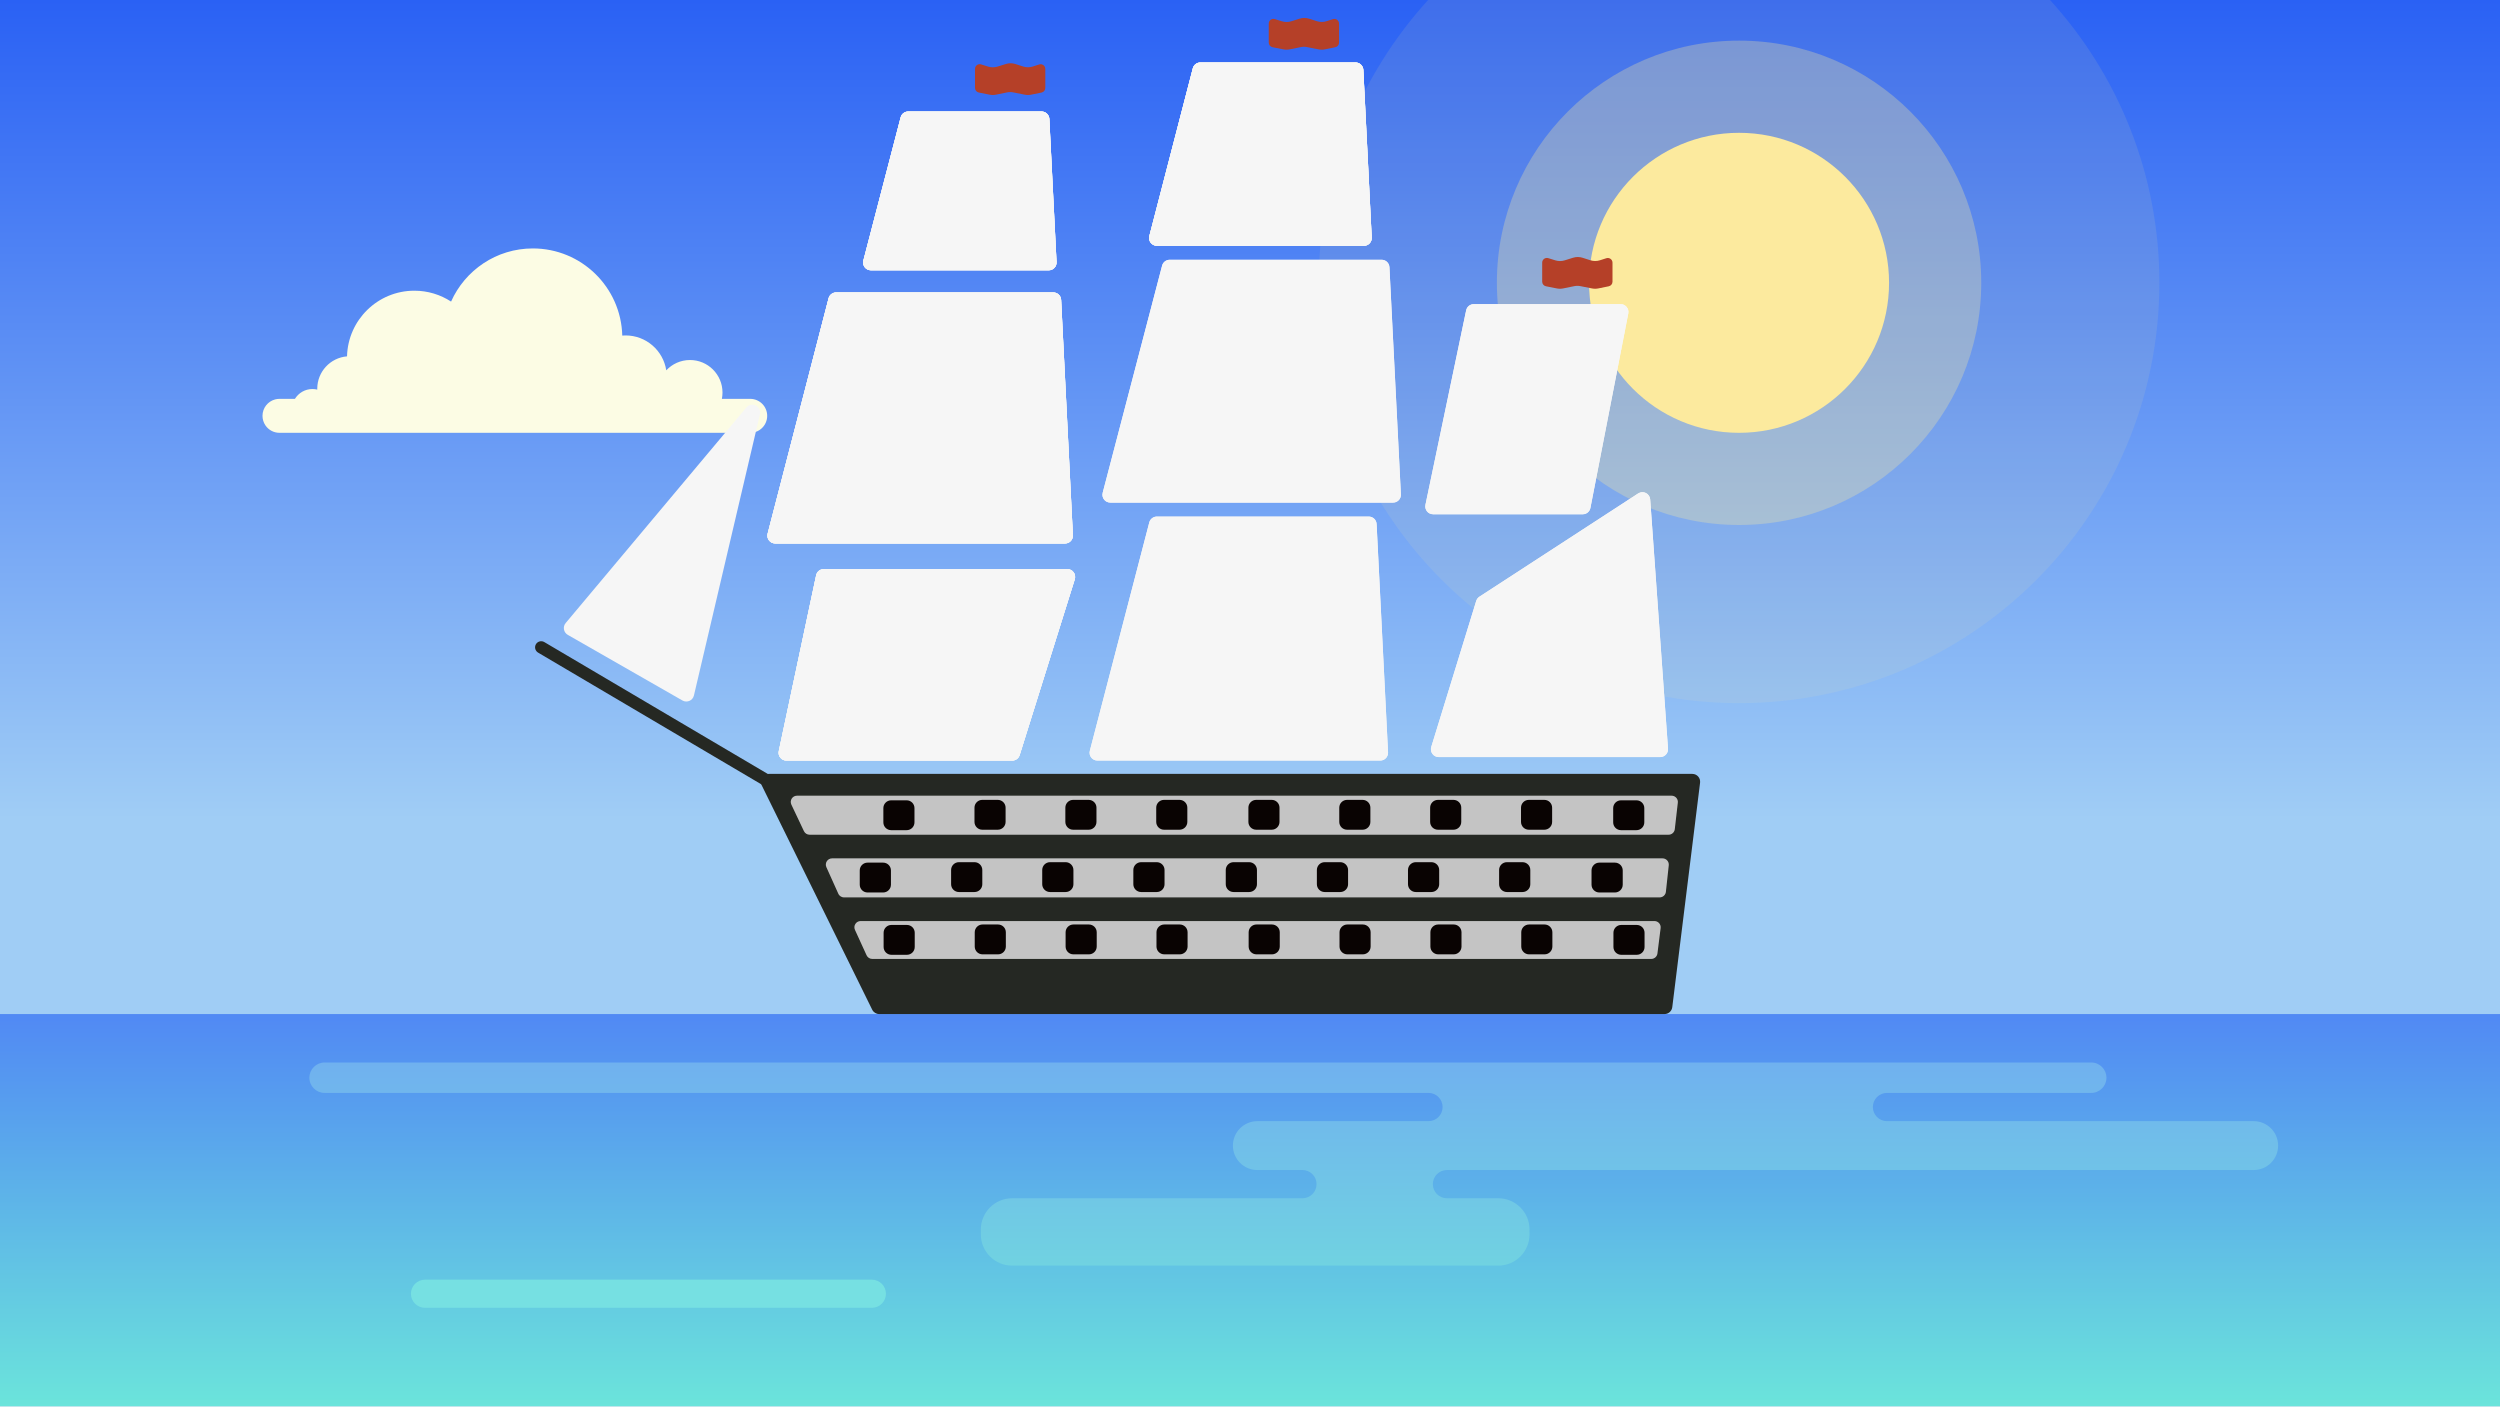
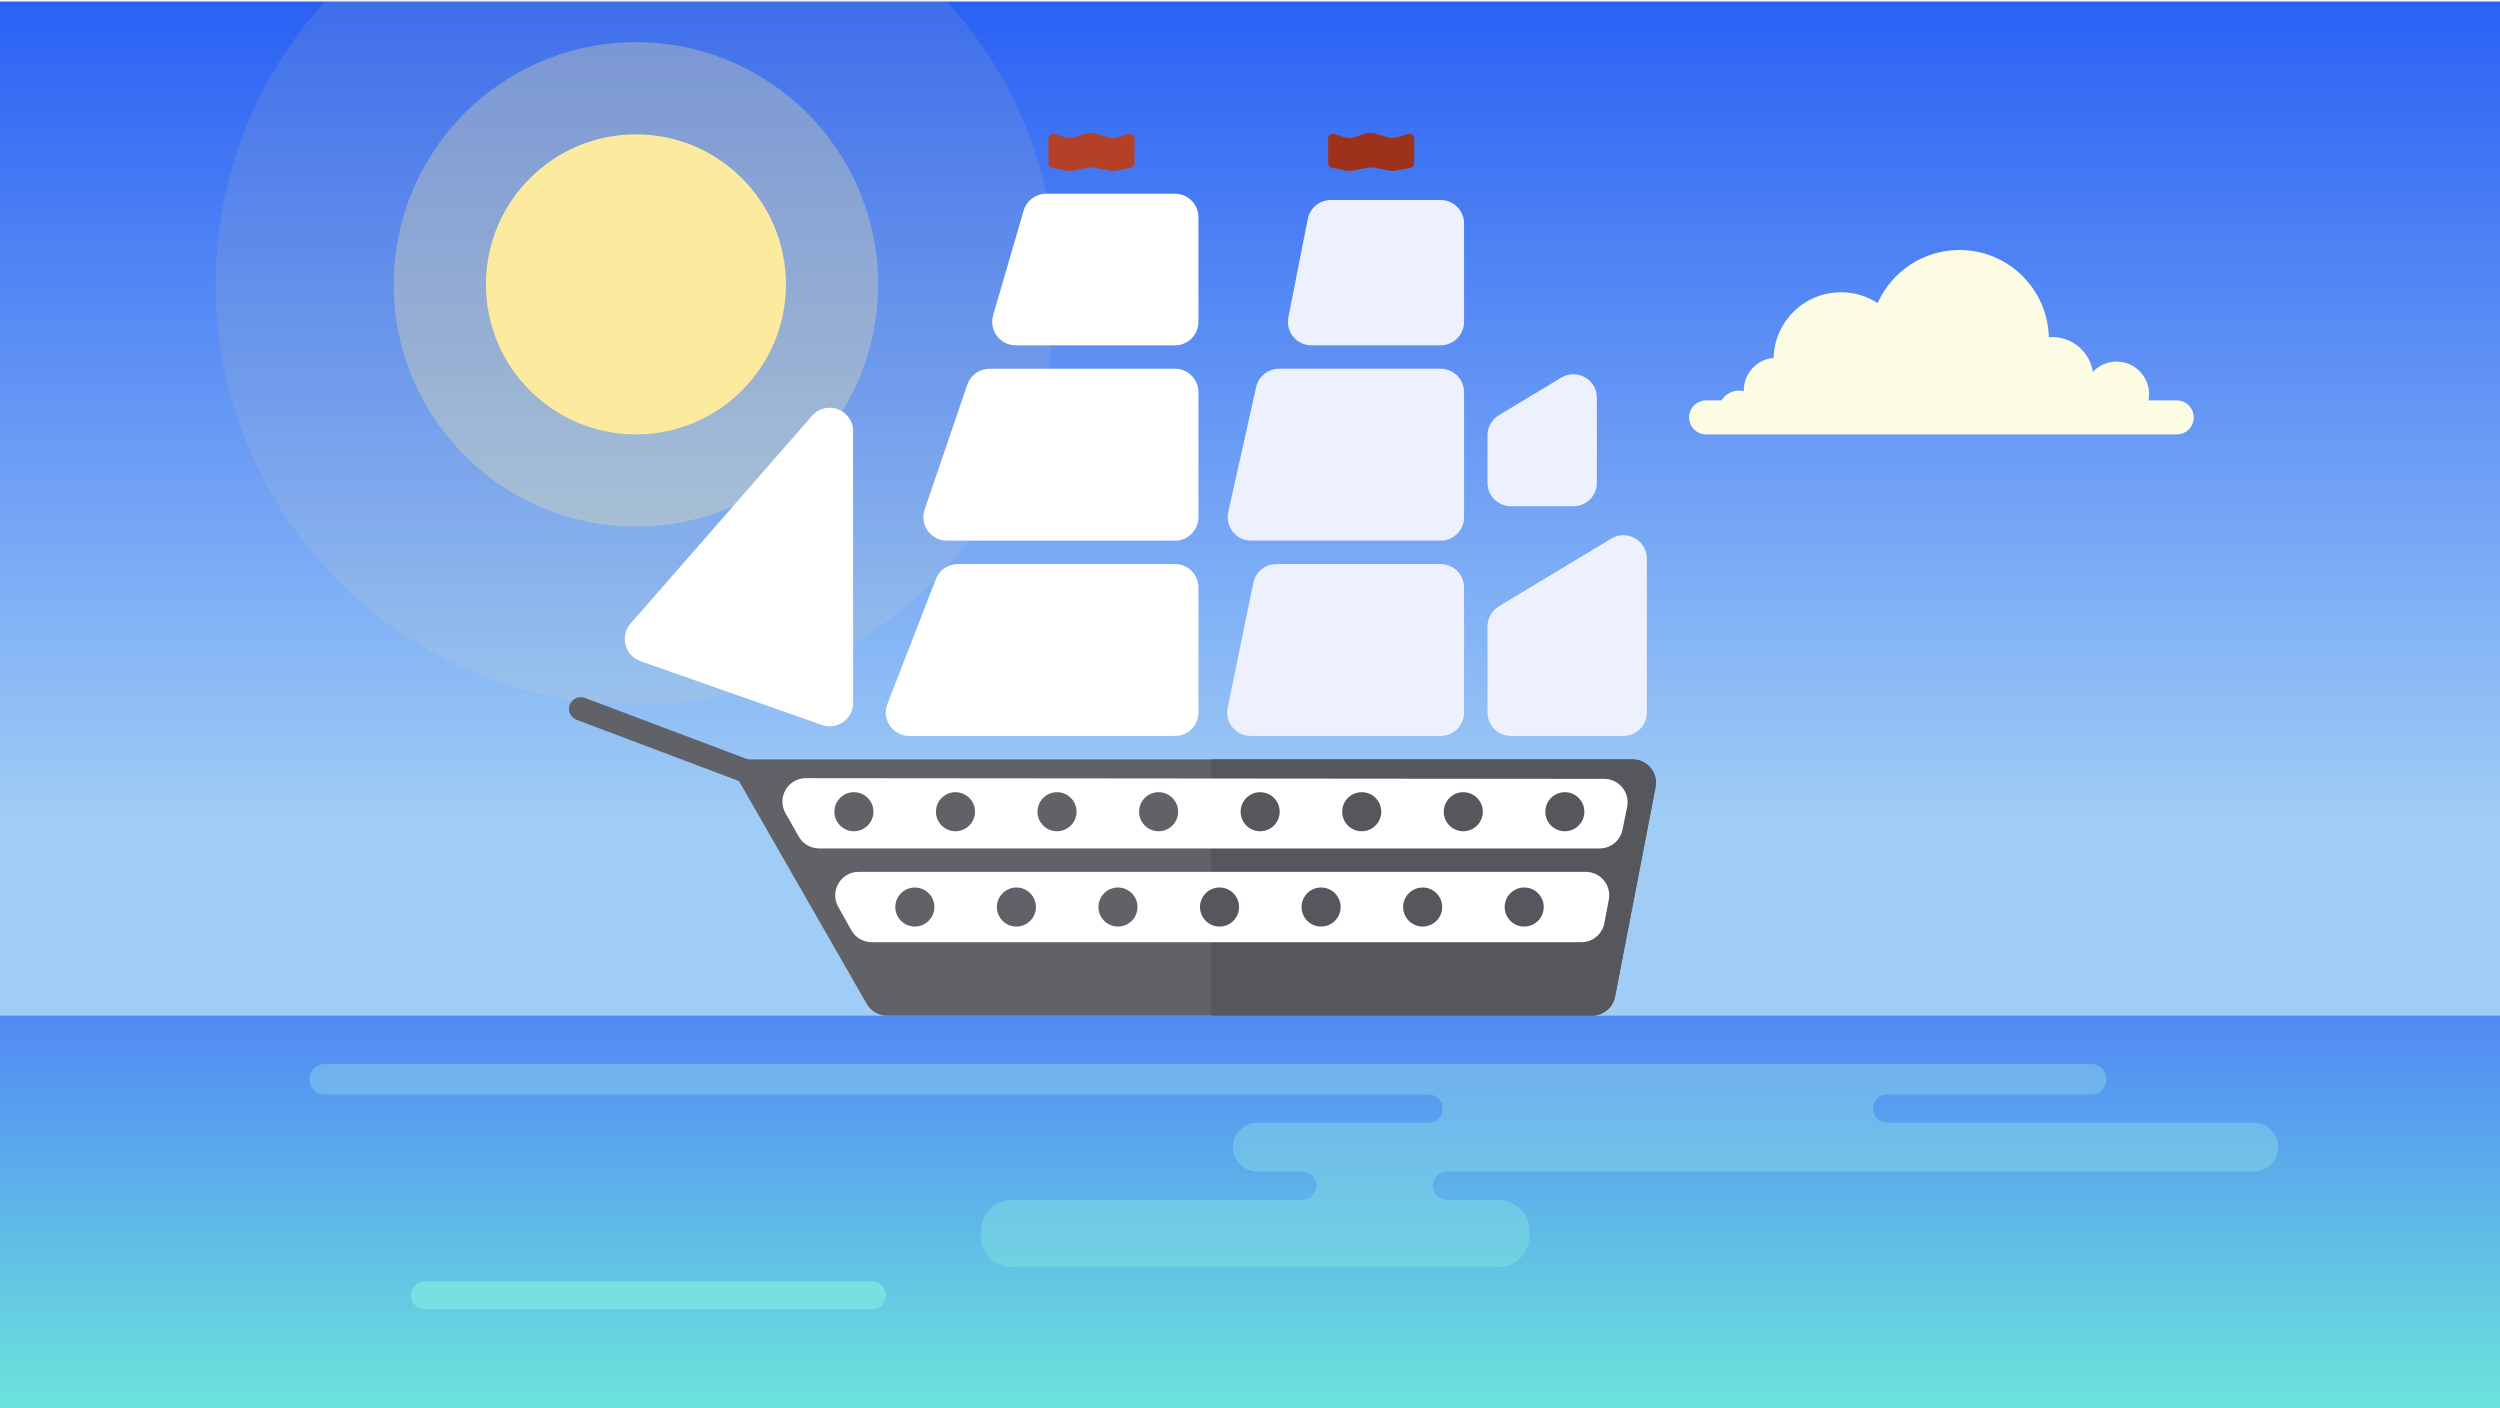
- <svg xmlns="http://www.w3.org/2000/svg" width="1600" height="900" viewBox="0 0 1600 900" fill="none">
-   <rect width="1600" height="900" fill="url(#paint0_linear_8_524)" />
-   <path d="M0 649H1600V900H0V649Z" fill="url(#paint1_linear_8_524)" />
-   <circle cx="1113" cy="181" r="96" fill="#FCEA9E" />
-   <circle opacity="0.3" cx="1113" cy="181" r="155" fill="#FCEA9E" />
-   <path opacity="0.1" d="M1382 181C1382 329.565 1261.56 450 1113 450C964.435 450 844 329.565 844 181C844 111.297 870.511 47.786 914 7.55787e-05C914 7.55787e-05 1036.64 0 1115.5 0C1194.36 0 1312 7.55787e-05 1312 7.55787e-05C1355.49 47.786 1382 111.297 1382 181Z" fill="#FCEA9E" />
-   <path d="M178.862 277H480.142C486.138 277 491 272.135 491 266.133C491 260.132 486.138 255.267 480.142 255.267H462.005C462.254 253.957 462.397 252.605 462.397 251.22C462.397 239.728 453.083 230.412 441.601 230.412C435.605 230.412 430.208 232.952 426.407 237.012C424.471 224.365 413.551 214.678 400.365 214.678C399.66 214.678 398.955 214.715 398.25 214.771C397.456 183.834 372.137 159 341.02 159C317.68 159 297.604 172.975 288.691 193.015C281.931 188.614 273.868 186.047 265.202 186.047C241.759 186.047 222.698 204.761 222.1 228.07C211.431 228.956 203.045 237.895 203.045 248.799C203.045 248.92 203.049 249.039 203.053 249.159C203.056 249.224 203.058 249.29 203.059 249.355C202.066 249.116 201.036 248.976 199.971 248.976C195.222 248.976 191.074 251.497 188.755 255.267H178.862C177.906 255.267 176.978 255.391 176.095 255.623C171.436 256.847 168 261.089 168 266.133C168 268.406 168.697 270.516 169.89 272.26C171.846 275.121 175.135 277 178.862 277Z" fill="#FCFCE4" />
-   <path d="M1338.4 680H207.733C202.357 680 198 684.357 198 689.733C198 695.108 202.357 699.465 207.733 699.465H914.227C919.219 699.465 923.265 703.511 923.265 708.503C923.265 713.494 919.219 717.54 914.227 717.54H804.701C796.063 717.54 789.06 724.543 789.06 733.182C789.06 741.82 796.063 748.824 804.701 748.824H833.565C838.556 748.824 842.603 752.87 842.603 757.861C842.603 762.852 838.556 766.898 833.565 766.898H647.735C636.689 766.898 627.735 775.853 627.735 786.898V790C627.735 801.046 636.689 810 647.735 810H958.894C969.94 810 978.894 801.046 978.894 790V786.898C978.894 775.853 969.94 766.898 958.894 766.898H926.044C921.053 766.898 917.007 762.852 917.007 757.861C917.007 752.87 921.053 748.824 926.044 748.824H1442.36C1451 748.824 1458 741.82 1458 733.182C1458 724.543 1451 717.54 1442.36 717.54H1207.67C1202.68 717.54 1198.63 713.494 1198.63 708.503C1198.63 703.511 1202.68 699.465 1207.67 699.465H1338.4C1343.78 699.465 1348.13 695.108 1348.13 689.733C1348.13 684.357 1343.78 680 1338.4 680Z" fill="url(#paint2_linear_8_524)" />
-   <path d="M263 828C263 823.029 267.029 819 272 819H558C562.971 819 567 823.029 567 828C567 832.971 562.971 837 558 837H272C267.029 837 263 832.971 263 828Z" fill="#76E0E2" />
-   <path d="M487.452 502.505C485.816 499.182 488.234 495.296 491.938 495.296H1083.09C1086.1 495.296 1088.42 497.928 1088.05 500.911L1070.25 644.615C1069.94 647.119 1067.81 649 1065.29 649H562.701C560.796 649 559.057 647.918 558.215 646.209L487.452 502.505Z" fill="#252823" />
-   <path d="M344.371 417.665C342.509 416.567 341.891 414.167 342.989 412.306C344.088 410.444 346.487 409.825 348.349 410.924L503.405 502.421C505.266 503.52 505.885 505.919 504.787 507.781C503.688 509.643 501.288 510.261 499.427 509.163L344.371 417.665Z" fill="#252823" />
-   <path d="M944.783 384.599C945.128 383.48 945.854 382.518 946.835 381.879L1048.42 315.815C1051.61 313.739 1055.86 315.852 1056.13 319.65L1067.53 479.159C1067.74 482.054 1065.45 484.516 1062.54 484.516H920.786C917.422 484.516 915.017 481.26 916.007 478.044L944.783 384.599Z" fill="#F6F6F6" />
-   <path d="M944.783 384.599C945.128 383.48 945.854 382.518 946.835 381.879L1048.42 315.815C1051.61 313.739 1055.86 315.852 1056.13 319.65L1067.53 479.159C1067.74 482.054 1065.45 484.516 1062.54 484.516H920.786C917.422 484.516 915.017 481.26 916.007 478.044L944.783 384.599Z" fill="#F6F6F6" />
-   <path d="M938.344 198.622C938.829 196.306 940.871 194.647 943.238 194.647H1037.19C1040.34 194.647 1042.7 197.515 1042.1 200.602L1017.86 325.078C1017.41 327.427 1015.35 329.122 1012.96 329.122H917.182C914.009 329.122 911.638 326.204 912.288 323.098L938.344 198.622Z" fill="#F6F6F6" />
-   <path d="M938.344 198.622C938.829 196.306 940.871 194.647 943.238 194.647H1037.19C1040.34 194.647 1042.7 197.515 1042.1 200.602L1017.86 325.078C1017.41 327.427 1015.35 329.122 1012.96 329.122H917.182C914.009 329.122 911.638 326.204 912.288 323.098L938.344 198.622Z" fill="#F6F6F6" />
-   <path d="M743.761 169.992C744.337 167.792 746.324 166.257 748.598 166.257H884.245C886.908 166.257 889.104 168.346 889.238 171.006L896.567 316.4C896.711 319.256 894.434 321.651 891.574 321.651H710.56C707.285 321.651 704.894 318.554 705.723 315.386L743.761 169.992Z" fill="#F6F6F6" />
-   <path d="M743.761 169.992C744.337 167.792 746.324 166.257 748.598 166.257H884.245C886.908 166.257 889.104 168.346 889.238 171.006L896.567 316.4C896.711 319.256 894.434 321.651 891.574 321.651H710.56C707.285 321.651 704.894 318.554 705.723 315.386L743.761 169.992Z" fill="#F6F6F6" />
-   <path d="M735.547 334.356C736.12 332.154 738.109 330.616 740.385 330.616H876.026C878.69 330.616 880.886 332.705 881.019 335.366L888.351 481.507C888.494 484.363 886.217 486.757 883.357 486.757H702.335C699.062 486.757 696.671 483.665 697.496 480.497L735.547 334.356Z" fill="#F6F6F6" />
-   <path d="M735.547 334.356C736.12 332.154 738.109 330.616 740.385 330.616H876.026C878.69 330.616 880.886 332.705 881.019 335.366L888.351 481.507C888.494 484.363 886.217 486.757 883.357 486.757H702.335C699.062 486.757 696.671 483.665 697.496 480.497L735.547 334.356Z" fill="#F6F6F6" />
-   <path d="M763.409 43.745C763.98 41.54 765.971 40 768.249 40H867.539C870.204 40 872.4 42.089 872.533 44.751L877.893 152.043C878.036 154.899 875.759 157.292 872.899 157.292H740.43C737.159 157.292 734.769 154.204 735.59 151.038L763.409 43.745Z" fill="#F6F6F6" />
-   <path d="M763.409 43.745C763.98 41.54 765.971 40 768.249 40H867.539C870.204 40 872.4 42.089 872.533 44.751L877.893 152.043C878.036 154.899 875.759 157.292 872.899 157.292H740.43C737.159 157.292 734.769 154.204 735.59 151.038L763.409 43.745Z" fill="#F6F6F6" />
-   <path d="M763.409 43.745C763.98 41.54 765.971 40 768.249 40H867.539C870.204 40 872.4 42.089 872.533 44.751L877.893 152.043C878.036 154.899 875.759 157.292 872.899 157.292H740.43C737.159 157.292 734.769 154.204 735.59 151.038L763.409 43.745Z" fill="#F6F6F6" />
-   <path d="M763.409 43.745C763.98 41.54 765.971 40 768.249 40H867.539C870.204 40 872.4 42.089 872.533 44.751L877.893 152.043C878.036 154.899 875.759 157.292 872.899 157.292H740.43C737.159 157.292 734.769 154.204 735.59 151.038L763.409 43.745Z" fill="#F6F6F6" />
-   <path d="M576.429 75.117C577.003 72.915 578.992 71.378 581.267 71.378H666.585C669.249 71.378 671.445 73.466 671.579 76.127L676.177 167.731C676.321 170.587 674.044 172.981 671.184 172.981H557.4C554.127 172.981 551.737 169.888 552.562 166.721L576.429 75.117Z" fill="#F6F6F6" />
-   <path d="M576.429 75.117C577.003 72.915 578.992 71.378 581.267 71.378H666.585C669.249 71.378 671.445 73.466 671.579 76.127L676.177 167.731C676.321 170.587 674.044 172.981 671.184 172.981H557.4C554.127 172.981 551.737 169.888 552.562 166.721L576.429 75.117Z" fill="#F6F6F6" />
-   <path d="M576.429 75.117C577.003 72.915 578.992 71.378 581.267 71.378H666.585C669.249 71.378 671.445 73.466 671.579 76.127L676.177 167.731C676.321 170.587 674.044 172.981 671.184 172.981H557.4C554.127 172.981 551.737 169.888 552.562 166.721L576.429 75.117Z" fill="#F6F6F6" />
-   <path d="M576.429 75.117C577.003 72.915 578.992 71.378 581.267 71.378H666.585C669.249 71.378 671.445 73.466 671.579 76.127L676.177 167.731C676.321 170.587 674.044 172.981 671.184 172.981H557.4C554.127 172.981 551.737 169.888 552.562 166.721L576.429 75.117Z" fill="#F6F6F6" />
-   <path d="M530.299 190.922C530.871 188.717 532.861 187.176 535.14 187.176H674.128C676.793 187.176 678.989 189.266 679.122 191.927L686.639 342.55C686.781 345.406 684.504 347.799 681.645 347.799H496.13C492.86 347.799 490.47 344.712 491.29 341.546L530.299 190.922Z" fill="#F6F6F6" />
-   <path d="M530.299 190.922C530.871 188.717 532.861 187.176 535.14 187.176H674.128C676.793 187.176 678.989 189.266 679.122 191.927L686.639 342.55C686.781 345.406 684.504 347.799 681.645 347.799H496.13C492.86 347.799 490.47 344.712 491.29 341.546L530.299 190.922Z" fill="#F6F6F6" />
-   <path d="M530.299 190.922C530.871 188.717 532.861 187.176 535.14 187.176H674.128C676.793 187.176 678.989 189.266 679.122 191.927L686.639 342.55C686.781 345.406 684.504 347.799 681.645 347.799H496.13C492.86 347.799 490.47 344.712 491.29 341.546L530.299 190.922Z" fill="#F6F6F6" />
-   <path d="M530.299 190.922C530.871 188.717 532.861 187.176 535.14 187.176H674.128C676.793 187.176 678.989 189.266 679.122 191.927L686.639 342.55C686.781 345.406 684.504 347.799 681.645 347.799H496.13C492.86 347.799 490.47 344.712 491.29 341.546L530.299 190.922Z" fill="#F6F6F6" />
-   <path d="M522.346 368.196C522.837 365.886 524.876 364.235 527.236 364.235H683.081C686.456 364.235 688.862 367.511 687.852 370.731L652.568 483.253C651.914 485.338 649.982 486.757 647.797 486.757H503.315C500.135 486.757 497.763 483.828 498.425 480.718L522.346 368.196Z" fill="#F6F6F6" />
-   <path d="M522.346 368.196C522.837 365.886 524.876 364.235 527.236 364.235H683.081C686.456 364.235 688.862 367.511 687.852 370.731L652.568 483.253C651.914 485.338 649.982 486.757 647.797 486.757H503.315C500.135 486.757 497.763 483.828 498.425 480.718L522.346 368.196Z" fill="#F6F6F6" />
-   <path d="M522.346 368.196C522.837 365.886 524.876 364.235 527.236 364.235H683.081C686.456 364.235 688.862 367.511 687.852 370.731L652.568 483.253C651.914 485.338 649.982 486.757 647.797 486.757H503.315C500.135 486.757 497.763 483.828 498.425 480.718L522.346 368.196Z" fill="#F6F6F6" />
-   <path d="M522.346 368.196C522.837 365.886 524.876 364.235 527.236 364.235H683.081C686.456 364.235 688.862 367.511 687.852 370.731L652.568 483.253C651.914 485.338 649.982 486.757 647.797 486.757H503.315C500.135 486.757 497.763 483.828 498.425 480.718L522.346 368.196Z" fill="#F6F6F6" />
-   <path d="M477.661 260.81C481.045 256.774 487.564 260.038 486.36 265.165L444.111 445.117C443.347 448.373 439.663 449.975 436.76 448.313L363.372 406.304C360.668 404.756 360.023 401.14 362.024 398.752L477.661 260.81Z" fill="#F6F6F6" />
-   <path d="M528.423 555.198C527.083 552.22 529.261 548.851 532.527 548.851H1064.04C1066.72 548.851 1068.8 551.175 1068.51 553.837L1066.67 570.822C1066.42 573.106 1064.49 574.837 1062.2 574.837H540.17C538.399 574.837 536.793 573.798 536.066 572.183L528.423 555.198Z" fill="#C4C4C4" stroke="#252823" />
-   <rect x="550.234" y="552.082" width="19.967" height="19.109" rx="5" fill="#090302" />
-   <rect x="1018.58" y="552.082" width="19.967" height="19.109" rx="5" fill="#090302" />
-   <rect x="784.484" y="551.793" width="19.967" height="19.109" rx="5" fill="#090302" />
-   <rect x="667.023" y="551.793" width="19.967" height="19.109" rx="5" fill="#090302" />
-   <rect x="725.337" y="551.793" width="19.967" height="19.109" rx="5" fill="#090302" />
-   <rect x="608.708" y="551.793" width="19.967" height="19.109" rx="5" fill="#090302" />
-   <rect x="901.113" y="551.793" width="19.967" height="19.109" rx="5" fill="#090302" />
-   <rect x="959.427" y="551.793" width="19.967" height="19.109" rx="5" fill="#090302" />
-   <rect x="842.799" y="551.793" width="19.967" height="19.109" rx="5" fill="#090302" />
-   <path d="M546.718 595.335C545.356 592.355 547.534 588.965 550.811 588.965H1058.84C1061.55 588.965 1063.64 591.339 1063.3 594.026L1061.26 610.282C1060.98 612.533 1059.06 614.221 1056.8 614.221H558.241C556.48 614.221 554.881 613.193 554.149 611.592L546.718 595.335Z" fill="#C4C4C4" stroke="#252823" />
-   <rect x="565.51" y="591.962" width="19.914" height="19.109" rx="5" fill="#090302" />
-   <rect x="1032.6" y="591.962" width="19.914" height="19.109" rx="5" fill="#090302" />
-   <rect x="799.133" y="591.673" width="19.914" height="19.109" rx="5" fill="#090302" />
-   <rect x="681.985" y="591.673" width="19.914" height="19.109" rx="5" fill="#090302" />
-   <rect x="740.144" y="591.673" width="19.914" height="19.109" rx="5" fill="#090302" />
-   <rect x="623.827" y="591.673" width="19.914" height="19.109" rx="5" fill="#090302" />
-   <rect x="915.449" y="591.673" width="19.914" height="19.109" rx="5" fill="#090302" />
-   <rect x="973.607" y="591.673" width="19.914" height="19.109" rx="5" fill="#090302" />
-   <rect x="857.29" y="591.673" width="19.914" height="19.109" rx="5" fill="#090302" />
-   <path d="M506.016 515.163C504.602 512.177 506.78 508.737 510.083 508.737H1069.84C1072.53 508.737 1074.62 511.078 1074.31 513.748L1072.37 530.733C1072.11 533.006 1070.19 534.723 1067.9 534.723H518.125C516.386 534.723 514.803 533.72 514.058 532.148L506.016 515.163Z" fill="#C4C4C4" stroke="#252823" />
-   <rect x="565.349" y="512.202" width="19.914" height="19.109" rx="5" fill="#090302" />
-   <rect x="1032.44" y="512.202" width="19.914" height="19.109" rx="5" fill="#090302" />
-   <rect x="798.972" y="511.913" width="19.914" height="19.109" rx="5" fill="#090302" />
-   <rect x="681.824" y="511.913" width="19.914" height="19.109" rx="5" fill="#090302" />
-   <rect x="739.982" y="511.913" width="19.914" height="19.109" rx="5" fill="#090302" />
-   <rect x="623.666" y="511.913" width="19.914" height="19.109" rx="5" fill="#090302" />
-   <rect x="915.288" y="511.913" width="19.914" height="19.109" rx="5" fill="#090302" />
-   <rect x="973.446" y="511.913" width="19.914" height="19.109" rx="5" fill="#090302" />
-   <rect x="857.13" y="511.913" width="19.914" height="19.109" rx="5" fill="#090302" />
-   <path d="M987 168.077C987 166.054 988.961 164.611 990.892 165.212L995.434 166.627C997.371 167.231 999.446 167.231 1001.38 166.627L1006.8 164.94C1008.76 164.328 1010.87 164.337 1012.83 164.964L1017.86 166.576C1019.84 167.212 1021.98 167.212 1023.96 166.576L1028.08 165.255C1030.02 164.634 1032 166.079 1032 168.111V180.288C1032 181.714 1031 182.943 1029.6 183.228L1022.88 184.598C1021.58 184.863 1020.24 184.867 1018.94 184.609L1011.47 183.129C1010.17 182.871 1008.83 182.875 1007.53 183.14L1000.38 184.598C999.078 184.863 997.738 184.867 996.436 184.609L989.417 183.218C988.012 182.939 987 181.707 987 180.275V168.077Z" fill="#B54028" />
-   <path d="M812 15.077C812 13.054 813.961 11.611 815.892 12.213L820.434 13.627C822.371 14.231 824.446 14.231 826.383 13.627L831.8 11.94C833.764 11.328 835.868 11.337 837.826 11.964L842.857 13.576C844.842 14.212 846.975 14.212 848.96 13.576L853.085 12.255C855.021 11.634 857 13.079 857 15.111V27.288C857 28.714 855.996 29.943 854.599 30.228L847.879 31.598C846.578 31.863 845.238 31.867 843.936 31.609L836.472 30.129C835.17 29.871 833.83 29.875 832.53 30.14L825.379 31.598C824.078 31.863 822.738 31.867 821.436 31.609L814.417 30.218C813.012 29.939 812 28.707 812 27.275V15.077Z" fill="#B54028" />
-   <path d="M624 44.077C624 42.054 625.961 40.611 627.892 41.212L632.434 42.627C634.371 43.231 636.446 43.231 638.383 42.627L643.8 40.94C645.764 40.328 647.868 40.337 649.826 40.964L654.857 42.576C656.842 43.212 658.975 43.212 660.96 42.576L665.085 41.255C667.021 40.634 669 42.078 669 44.111V56.288C669 57.714 667.996 58.943 666.599 59.228L659.879 60.598C658.578 60.863 657.238 60.867 655.936 60.609L648.472 59.129C647.17 58.871 645.83 58.875 644.53 59.14L637.379 60.598C636.078 60.863 634.738 60.867 633.436 60.609L626.417 59.218C625.012 58.939 624 57.707 624 56.275V44.077Z" fill="#B54028" />
+ <svg xmlns="http://www.w3.org/2000/svg" width="1600" height="901" viewBox="0 0 1600 901" fill="none">
+   <rect y="1" width="1600" height="900" fill="url(#paint0_linear_1370_10280)" />
+   <path d="M0 650H1600V901H0V650Z" fill="url(#paint1_linear_1370_10280)" />
+   <circle cx="407" cy="182" r="96" fill="#FCEA9E" />
+   <circle opacity="0.3" cx="407" cy="182" r="155" fill="#FCEA9E" />
+   <path opacity="0.1" d="M676 182C676 330.565 555.565 451 407 451C258.435 451 138 330.565 138 182C138 112.297 164.511 48.786 208 1C208 1 330.638 1 409.5 1C488.362 1 606 1 606 1C649.489 48.786 676 112.297 676 182Z" fill="#FCEA9E" />
+   <path d="M1091.86 278H1393.14C1399.14 278 1404 273.135 1404 267.133C1404 261.132 1399.14 256.267 1393.14 256.267H1375C1375.25 254.957 1375.4 253.605 1375.4 252.22C1375.4 240.728 1366.08 231.412 1354.6 231.412C1348.61 231.412 1343.21 233.952 1339.41 238.012C1337.47 225.365 1326.55 215.678 1313.36 215.678C1312.66 215.678 1311.96 215.715 1311.25 215.771C1310.46 184.834 1285.14 160 1254.02 160C1230.68 160 1210.6 173.975 1201.69 194.015C1194.93 189.614 1186.87 187.047 1178.2 187.047C1154.76 187.047 1135.7 205.761 1135.1 229.07C1124.43 229.956 1116.05 238.895 1116.05 249.799C1116.05 249.92 1116.05 250.039 1116.05 250.159C1116.06 250.224 1116.06 250.29 1116.06 250.355C1115.07 250.116 1114.04 249.976 1112.97 249.976C1108.22 249.976 1104.07 252.497 1101.76 256.267H1091.86C1090.91 256.267 1089.98 256.391 1089.09 256.623C1084.44 257.847 1081 262.089 1081 267.133C1081 269.406 1081.7 271.516 1082.89 273.26C1084.85 276.121 1088.13 278 1091.86 278Z" fill="#FCFCE4" />
+   <path d="M1338.4 681H207.733C202.357 681 198 685.357 198 690.733C198 696.108 202.357 700.465 207.733 700.465H914.227C919.219 700.465 923.265 704.511 923.265 709.503C923.265 714.494 919.219 718.54 914.227 718.54H804.701C796.063 718.54 789.06 725.543 789.06 734.182C789.06 742.82 796.063 749.824 804.701 749.824H833.565C838.556 749.824 842.603 753.87 842.603 758.861C842.603 763.852 838.556 767.898 833.565 767.898H647.735C636.689 767.898 627.735 776.853 627.735 787.898V791C627.735 802.046 636.689 811 647.735 811H958.894C969.94 811 978.894 802.046 978.894 791V787.898C978.894 776.853 969.94 767.898 958.894 767.898H926.044C921.053 767.898 917.007 763.852 917.007 758.861C917.007 753.87 921.053 749.824 926.044 749.824H1442.36C1451 749.824 1458 742.82 1458 734.182C1458 725.543 1451 718.54 1442.36 718.54H1207.67C1202.68 718.54 1198.63 714.494 1198.63 709.503C1198.63 704.511 1202.68 700.465 1207.67 700.465H1338.4C1343.78 700.465 1348.13 696.108 1348.13 690.733C1348.13 685.357 1343.78 681 1338.4 681Z" fill="url(#paint2_linear_1370_10280)" />
+   <path d="M263 829C263 824.029 267.029 820 272 820H558C562.971 820 567 824.029 567 829C567 833.971 562.971 838 558 838H272C267.029 838 263 833.971 263 829Z" fill="#76E0E2" />
+   <path d="M465 486H1044.82C1054.25 486 1061.34 494.593 1059.55 503.848L1033.64 637.848C1032.27 644.903 1026.1 650 1018.91 650H567.695C562.32 650 557.355 647.123 554.682 642.459L465 486Z" fill="#616267" />
+   <path fill-rule="evenodd" clip-rule="evenodd" d="M775 650V486H1044.82C1054.25 486 1061.34 494.593 1059.55 503.848L1033.64 637.848C1032.27 644.903 1026.1 650 1018.91 650H775Z" fill="#55575C" />
+   <path d="M502.703 520.418C497.033 510.414 504.267 498.013 515.767 498.023L1026.68 498.483C1036.15 498.492 1043.25 507.172 1041.37 516.457L1038.43 530.974C1037.02 537.97 1030.87 543 1023.73 543H524.24C518.838 543 513.853 540.095 511.19 535.395L502.703 520.418Z" fill="white" />
+   <path d="M536.445 580.308C530.867 570.31 538.095 558 549.544 558H1014.9C1024.3 558 1031.38 566.547 1029.64 575.784L1026.81 590.784C1025.47 597.869 1019.28 603 1012.07 603H557.912C552.475 603 547.463 600.057 544.813 595.308L536.445 580.308Z" fill="white" />
+   <path d="M951.999 400.882C951.999 395.621 954.755 390.744 959.263 388.031L1031.26 344.687C1041.26 338.669 1054 345.869 1054 357.538V456C1054 464.284 1047.28 471 1039 471H966.999C958.715 471 951.999 464.284 951.999 456V400.882Z" fill="#EDF0FD" />
+   <path d="M951.999 278.587C951.999 273.324 954.757 268.446 959.267 265.733L999.267 241.673C1009.26 235.66 1022 242.86 1022 254.527V309C1022 317.284 1015.28 324 1007 324H966.999C958.715 324 951.999 317.284 951.999 309V278.587Z" fill="#EDF0FD" />
+   <path d="M802.141 372.981C803.575 366.006 809.714 361 816.834 361H921.999C930.283 361 936.999 367.716 936.999 376V456C936.999 464.284 930.283 471 921.999 471H800.395C790.897 471 783.79 462.284 785.702 452.981L802.141 372.981Z" fill="#EDF0FD" />
+   <path d="M803.923 247.734C805.453 240.877 811.537 236 818.563 236L921.999 236C930.283 236 936.999 242.716 936.999 251V331C936.999 339.284 930.283 346 921.999 346H800.714C791.113 346 783.984 337.105 786.074 327.734L803.923 247.734Z" fill="#EDF0FD" />
+   <path d="M836.977 140.094C838.365 133.066 844.529 128 851.693 128L921.999 128C930.283 128 936.999 134.716 936.999 143V206C936.999 214.284 930.283 221 921.999 221H839.251C829.8 221 822.704 212.366 824.535 203.094L836.977 140.094Z" fill="#EDF0FD" />
+   <path d="M598.986 370.572C601.226 364.802 606.78 361 612.969 361H751.999C760.283 361 766.999 367.716 766.999 376V456C766.999 464.284 760.283 471 751.999 471H581.913C571.366 471 564.113 460.403 567.929 450.572L598.986 370.572Z" fill="white" />
+   <path d="M619.078 246.155C621.151 240.082 626.857 236 633.274 236H751.999C760.283 236 766.999 242.716 766.999 251V331C766.999 339.284 760.283 346 751.999 346H605.969C595.685 346 588.451 335.887 591.773 326.155L619.078 246.155Z" fill="white" />
+   <path d="M655.113 134.804C656.979 128.402 662.846 124 669.515 124H751.999C760.283 124 766.999 130.716 766.999 139V206C766.999 214.284 760.283 221 751.999 221H649.993C639.995 221 632.795 211.403 635.592 201.804L655.113 134.804Z" fill="white" />
+   <path d="M519.7 266.118C528.815 255.679 545.999 262.126 545.999 275.984V449.826C545.999 460.168 535.78 467.407 526.024 463.977L409.882 423.141C399.876 419.623 396.582 407.114 403.559 399.124L519.7 266.118Z" fill="white" />
+   <path d="M364.646 451.017C366.108 447.142 370.435 445.185 374.31 446.647L498.286 493.404L492.993 507.439L369.017 460.682C365.141 459.22 363.185 454.893 364.646 451.017Z" fill="#616267" />
+   <rect x="572.999" y="568" width="25" height="25" rx="12.5" fill="#616267" />
+   <rect x="637.999" y="568" width="25" height="25" rx="12.5" fill="#616267" />
+   <rect x="702.999" y="568" width="25" height="25" rx="12.5" fill="#616267" />
+   <rect x="767.999" y="568" width="25" height="25" rx="12.5" fill="#55575C" />
+   <rect x="832.999" y="568" width="25" height="25" rx="12.5" fill="#55575C" />
+   <rect x="897.999" y="568" width="25" height="25" rx="12.5" fill="#55575C" />
+   <rect x="962.999" y="568" width="25" height="25" rx="12.5" fill="#55575C" />
+   <rect x="533.999" y="507" width="25" height="25" rx="12.5" fill="#616267" />
+   <rect x="598.999" y="507" width="25" height="25" rx="12.5" fill="#616267" />
+   <rect x="663.999" y="507" width="25" height="25" rx="12.5" fill="#616267" />
+   <rect x="728.999" y="507" width="25" height="25" rx="12.5" fill="#616267" />
+   <rect x="793.999" y="507" width="25" height="25" rx="12.5" fill="#55575C" />
+   <rect x="858.999" y="507" width="25" height="25" rx="12.5" fill="#55575C" />
+   <rect x="923.999" y="507" width="25" height="25" rx="12.5" fill="#55575C" />
+   <rect x="988.999" y="507" width="25" height="25" rx="12.5" fill="#55575C" />
+   <path d="M726.139 88.583C726.139 86.569 724.195 85.127 722.268 85.712L715.064 87.898C713.171 88.472 711.15 88.472 709.257 87.898L701.126 85.431C699.207 84.849 697.158 84.857 695.244 85.454L687.57 87.849C685.63 88.454 683.551 88.454 681.611 87.849L674.894 85.752C672.962 85.15 671 86.593 671 88.616V104.439C671 105.87 672.011 107.102 673.416 107.381L682.67 109.219C683.938 109.471 685.244 109.474 686.514 109.229L696.647 107.273C697.917 107.028 699.222 107.031 700.491 107.283L710.239 109.219C711.508 109.471 712.813 109.474 714.083 109.229L723.708 107.371C725.119 107.098 726.139 105.863 726.139 104.425V88.583Z" fill="#B54028" />
+   <path d="M905.139 88.583C905.139 86.569 903.195 85.127 901.268 85.712L894.064 87.898C892.171 88.472 890.15 88.472 888.257 87.898L880.126 85.431C878.207 84.849 876.158 84.857 874.244 85.454L866.57 87.849C864.63 88.454 862.551 88.454 860.611 87.849L853.894 85.752C851.962 85.15 850 86.593 850 88.616V104.439C850 105.87 851.011 107.102 852.416 107.381L861.67 109.219C862.938 109.471 864.244 109.474 865.514 109.229L875.647 107.273C876.917 107.028 878.222 107.031 879.491 107.283L889.239 109.219C890.508 109.471 891.813 109.474 893.083 109.229L902.708 107.371C904.119 107.098 905.139 105.863 905.139 104.425V88.583Z" fill="#9D311B" />
  <defs>
-     <linearGradient id="paint0_linear_8_524" x1="800" y1="0" x2="800" y2="900" gradientUnits="userSpaceOnUse">
+     <linearGradient id="paint0_linear_1370_10280" x1="800" y1="1" x2="800" y2="901" gradientUnits="userSpaceOnUse">
      <stop stop-color="#2A61F4" />
      <stop offset="0.583" stop-color="#A0CDF5" />
    </linearGradient>
-     <linearGradient id="paint1_linear_8_524" x1="800" y1="649" x2="800" y2="900" gradientUnits="userSpaceOnUse">
+     <linearGradient id="paint1_linear_1370_10280" x1="800" y1="650" x2="800" y2="901" gradientUnits="userSpaceOnUse">
      <stop stop-color="#5189F4" />
      <stop offset="1" stop-color="#6BE4DB" />
    </linearGradient>
-     <linearGradient id="paint2_linear_8_524" x1="828" y1="680" x2="828" y2="810" gradientUnits="userSpaceOnUse">
+     <linearGradient id="paint2_linear_1370_10280" x1="828" y1="681" x2="828" y2="811" gradientUnits="userSpaceOnUse">
      <stop stop-color="#70B1EF" />
      <stop offset="1" stop-color="#70D2E1" />
    </linearGradient>
  </defs>
</svg>
